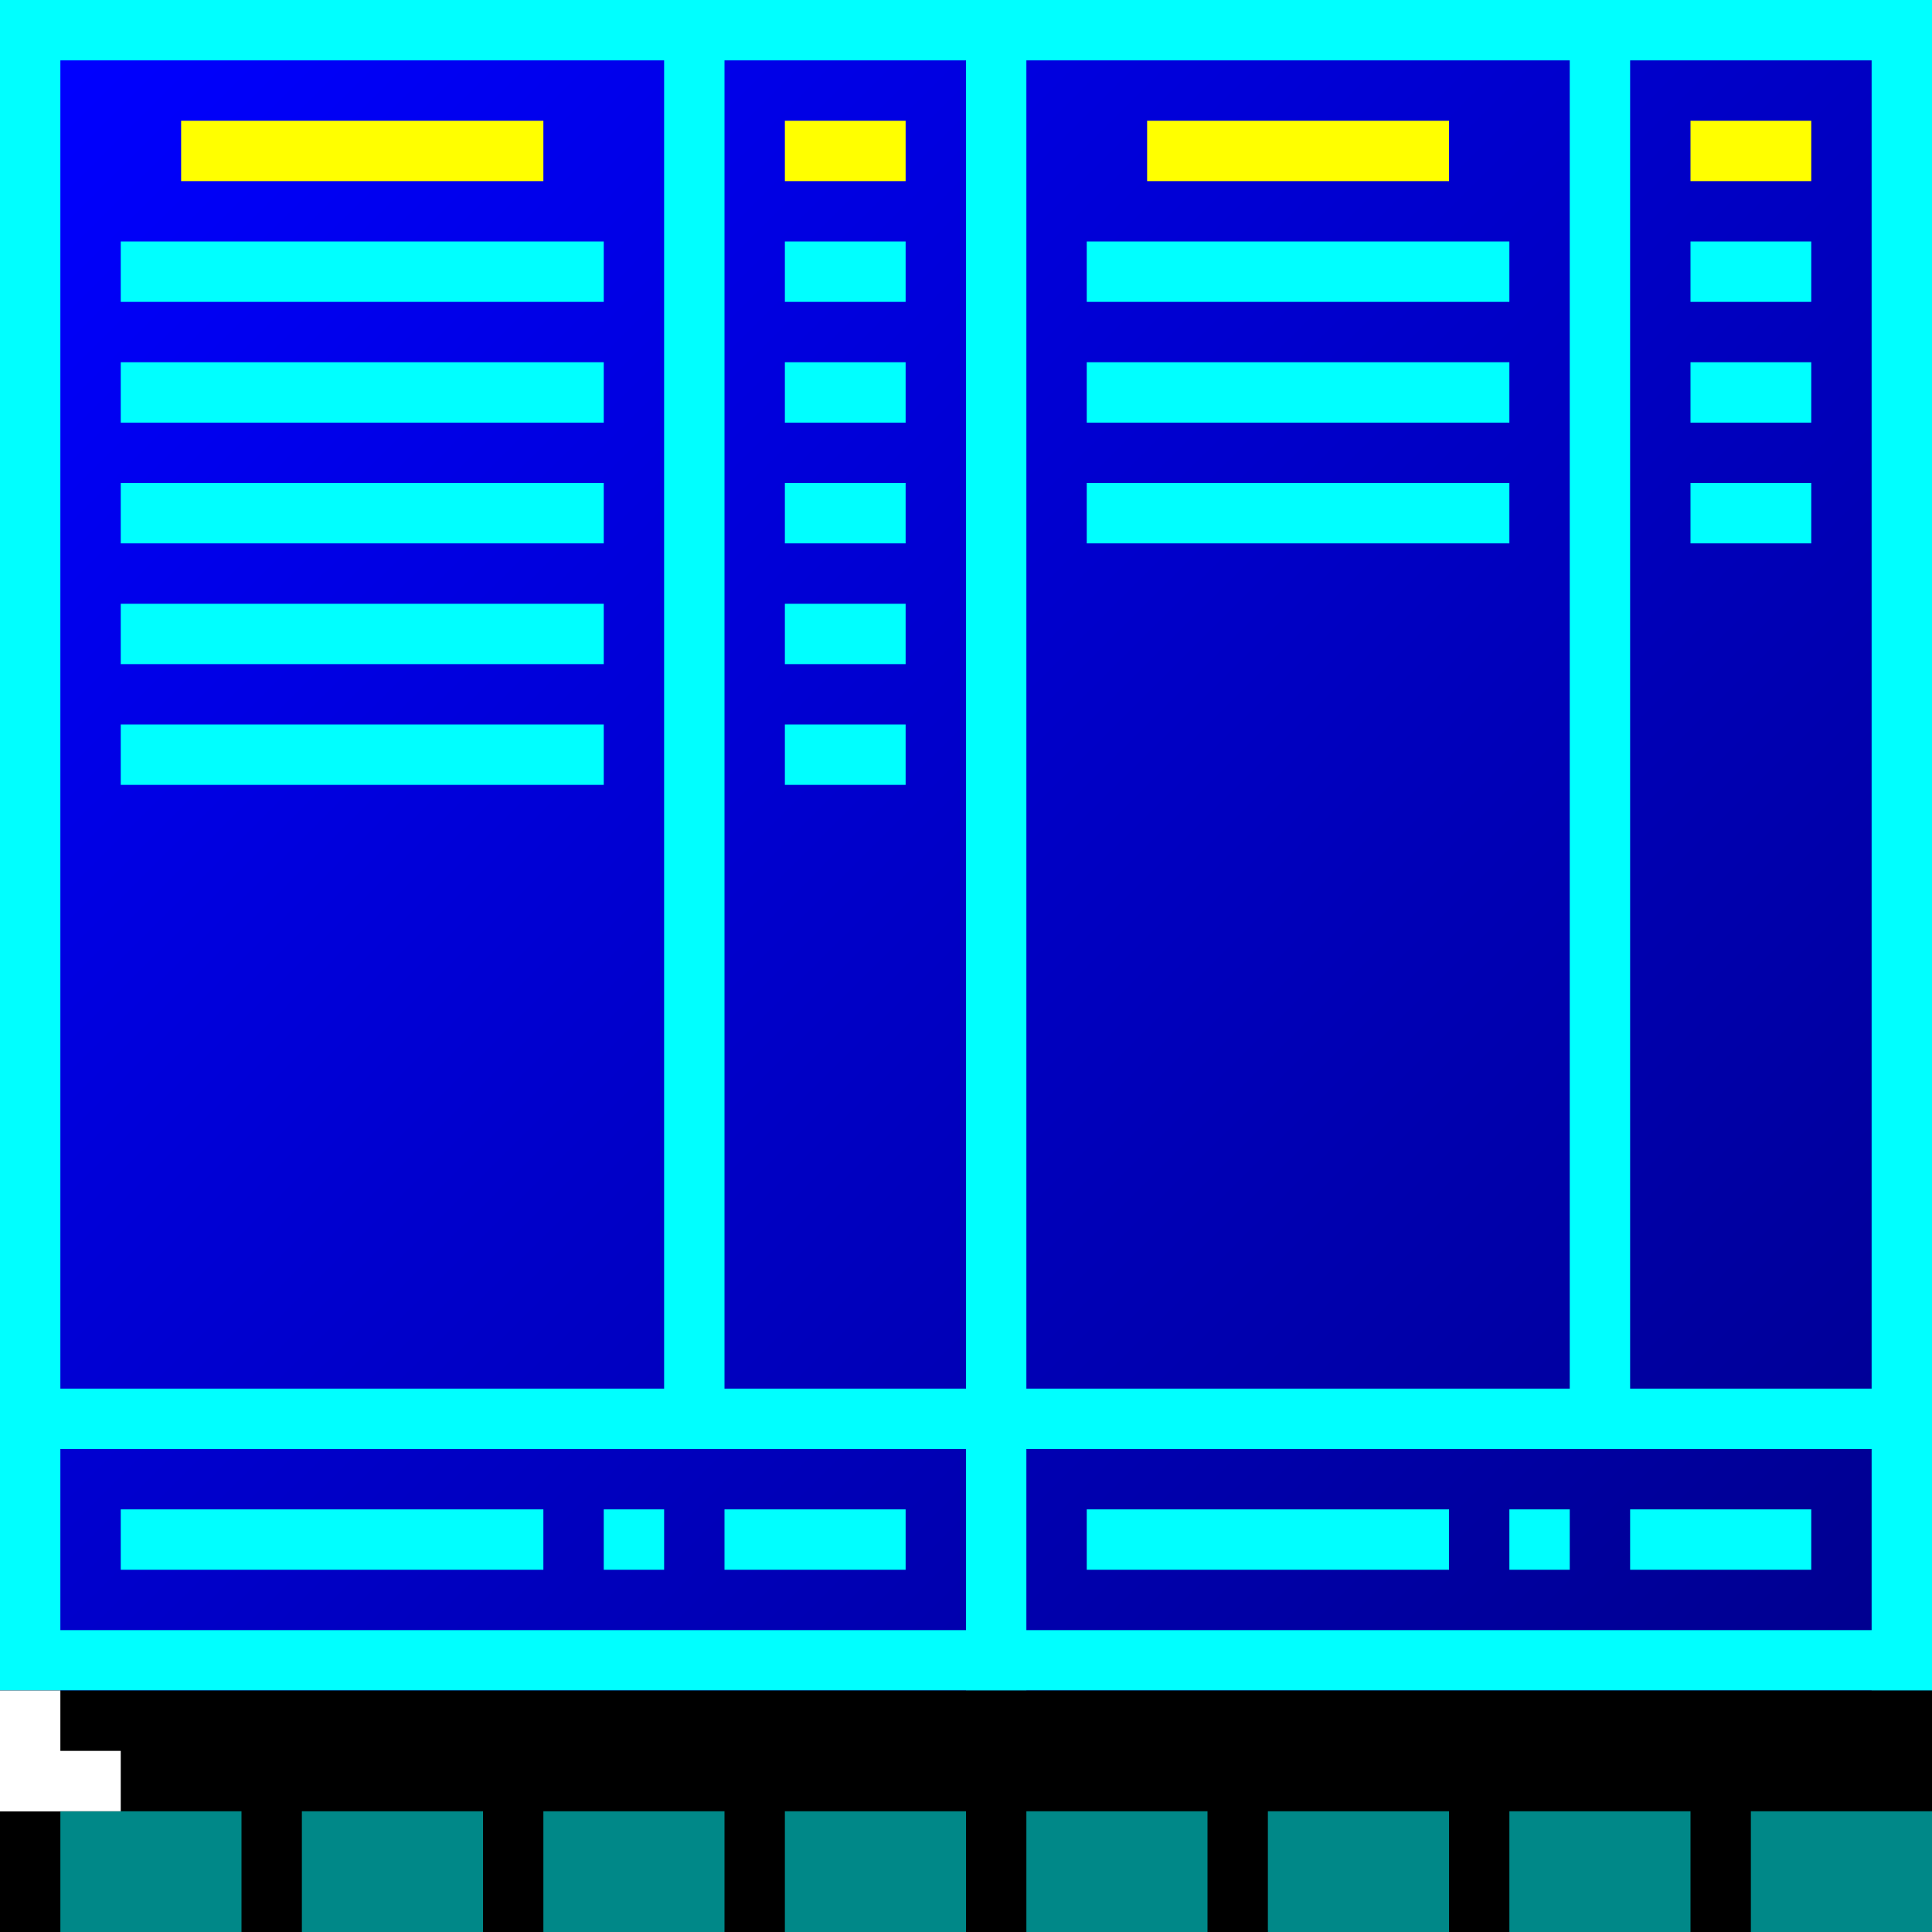
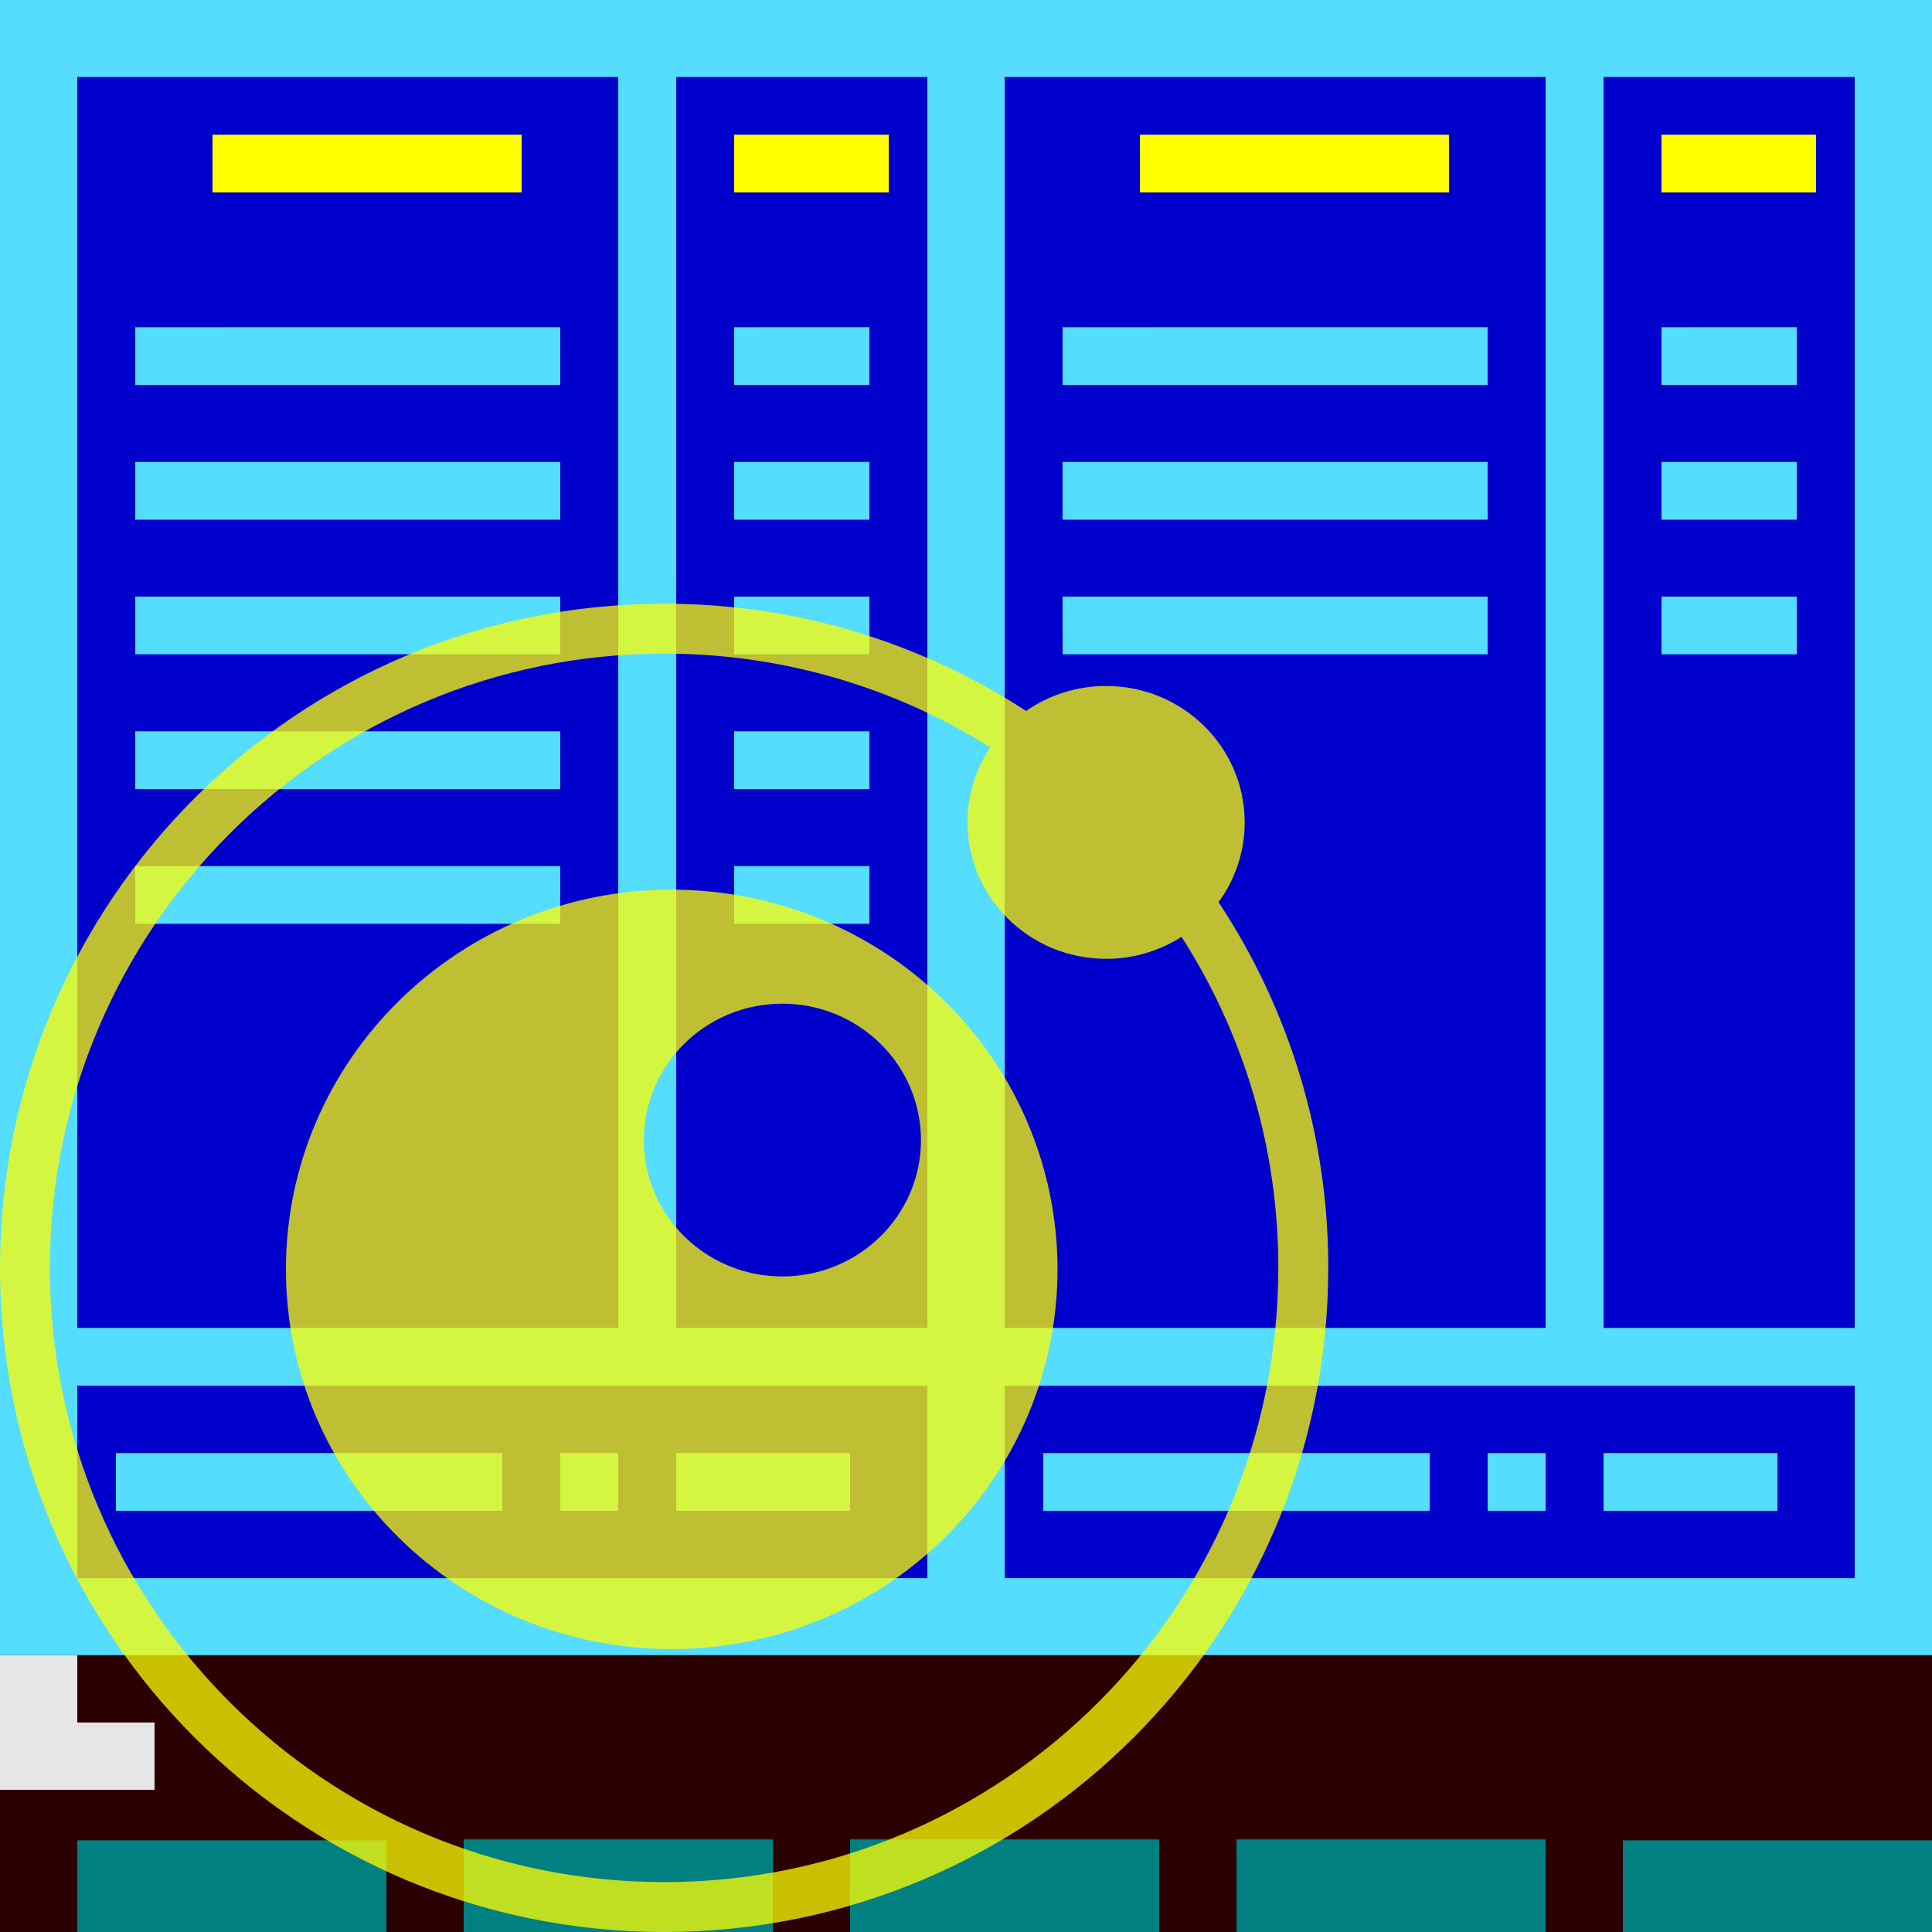
- <svg xmlns="http://www.w3.org/2000/svg" xmlns:xlink="http://www.w3.org/1999/xlink" version="1.2" x="0px" y="0px" width="32px" height="32px" viewBox="0 0 32 32" xml:space="preserve">
-   <defs>
-     <linearGradient id="far">
-       <stop style="stop-color:#00f" offset="0" />
-       <stop style="stop-color:#008" offset="1" />
-     </linearGradient>
-     <linearGradient xlink:href="#far" id="gradient" x1="1" y1="1" x2="31" y2="31" gradientUnits="userSpaceOnUse" />
-   </defs>
-   <rect style="fill:url(#gradient)" width="32" height="32" x="0" y="0" />
-   <rect style="fill:#0ff" width="1" height="28" x="0" y="0" />
-   <rect style="fill:#ff0" width="6" height="1" x="3" y="2" />
-   <rect style="fill:#0ff" width="8" height="1" x="2" y="4" />
-   <rect style="fill:#0ff" width="8" height="1" x="2" y="6" />
-   <rect style="fill:#0ff" width="8" height="1" x="2" y="8" />
-   <rect style="fill:#0ff" width="8" height="1" x="2" y="10" />
-   <rect style="fill:#0ff" width="8" height="1" x="2" y="12" />
-   <rect style="fill:#0ff" width="1" height="24" x="11" y="0" />
-   <rect style="fill:#ff0" width="2" height="1" x="13" y="2" />
-   <rect style="fill:#0ff" width="2" height="1" x="13" y="4" />
-   <rect style="fill:#0ff" width="2" height="1" x="13" y="6" />
-   <rect style="fill:#0ff" width="2" height="1" x="13" y="8" />
-   <rect style="fill:#0ff" width="2" height="1" x="13" y="10" />
-   <rect style="fill:#0ff" width="2" height="1" x="13" y="12" />
-   <rect style="fill:#0ff" width="1" height="28" x="16" y="0" />
-   <rect style="fill:#ff0" width="5" height="1" x="19" y="2" />
-   <rect style="fill:#0ff" width="7" height="1" x="18" y="4" />
-   <rect style="fill:#0ff" width="7" height="1" x="18" y="6" />
-   <rect style="fill:#0ff" width="7" height="1" x="18" y="8" />
-   <rect style="fill:#0ff" width="1" height="24" x="26" y="0" />
-   <rect style="fill:#ff0" width="2" height="1" x="28" y="2" />
-   <rect style="fill:#0ff" width="2" height="1" x="28" y="4" />
-   <rect style="fill:#0ff" width="2" height="1" x="28" y="6" />
-   <rect style="fill:#0ff" width="2" height="1" x="28" y="8" />
-   <rect style="fill:#0ff" width="1" height="28" x="31" y="0" />
-   <rect style="fill:#0ff" width="32" height="1" x="0" y="0" />
-   <rect style="fill:#0ff" width="32" height="1" x="0" y="23" />
-   <rect style="fill:#0ff" width="7" height="1" x="2" y="25" />
-   <rect style="fill:#0ff" width="1" height="1" x="10" y="25" />
-   <rect style="fill:#0ff" width="3" height="1" x="12" y="25" />
-   <rect style="fill:#0ff" width="6" height="1" x="18" y="25" />
-   <rect style="fill:#0ff" width="1" height="1" x="25" y="25" />
-   <rect style="fill:#0ff" width="3" height="1" x="27" y="25" />
-   <rect style="fill:#0ff" width="32" height="1" x="0" y="27" />
-   <rect style="fill:#000" width="32" height="4" x="0" y="28" />
-   <rect style="fill:#088" width="3" height="2" x="1" y="30" />
-   <rect style="fill:#088" width="3" height="2" x="5" y="30" />
-   <rect style="fill:#088" width="3" height="2" x="9" y="30" />
-   <rect style="fill:#088" width="3" height="2" x="13" y="30" />
-   <rect style="fill:#088" width="3" height="2" x="17" y="30" />
-   <rect style="fill:#088" width="3" height="2" x="21" y="30" />
-   <rect style="fill:#088" width="3" height="2" x="25" y="30" />
-   <rect style="fill:#088" width="3" height="2" x="29" y="30" />
-   <rect style="fill:#fff" width="1" height="2" x="0" y="28" />
-   <rect style="fill:#fff" width="2" height="1" x="0" y="29" />
+ <svg xmlns="http://www.w3.org/2000/svg" width="512" height="512">
+   <path d="M0 0h128v128H0Z" style="display:inline;fill:#00c;fill-opacity:1;stroke-width:1.28" transform="scale(4)" />
+   <path d="M0 109.39V128h128v-18.61z" style="fill:#2b0000;fill-opacity:1;stroke-width:1.304" transform="scale(4)" />
+   <path d="M30.72 121.866V128H51.2v-6.133zm25.6 0V128H76.8v-6.133zm25.601 0V128h20.48v-6.133zm-76.8.06V128h20.48v-6.074zm102.399 0V128H128v-6.074z" style="display:inline;fill:teal;fill-opacity:1;stroke-width:1.054" transform="scale(4)" />
+   <path d="M0 109.657v8.925h10.24v-4.461H5.12v-4.464z" style="display:inline;fill:#e6e6e6;fill-opacity:1;stroke-width:1.278" transform="scale(4)" />
+   <path d="M0 0v109.657h128V0Zm5.121 5.099H40.96V87.98H5.12Zm39.68 0H61.44V87.98H44.8Zm21.76 0H102.4V87.98H66.56Zm39.679 0h16.64V87.98h-16.64ZM8.96 21.677v3.827h28.16v-3.83zm39.68 0v3.827h8.96v-3.83zm21.76 0v3.827h28.16v-3.83zm39.679 0v3.827h8.96v-3.83zM8.96 30.603v3.827h28.16v-3.827zm39.68 0v3.827h8.96v-3.827zm21.76 0v3.827h28.16v-3.827zm39.679 0v3.827h8.96v-3.827ZM8.96 39.527v3.824h28.16v-3.824zm39.68 0v3.824h8.96v-3.824zm21.76 0v3.824h28.16v-3.824zm39.679 0v3.824h8.96v-3.824ZM8.96 48.453v3.824h28.16v-3.824zm39.68 0v3.824h8.96v-3.824ZM8.96 57.38v3.824h28.16V57.38Zm39.68 0v3.824h8.96V57.38ZM5.12 91.808h56.318v12.75H5.12Zm61.44 0h56.32v12.75H66.56ZM7.68 96.27v3.824h25.598V96.27Zm29.44 0v3.824h3.838V96.27Zm7.68 0v3.824h11.52V96.27Zm24.319 0v3.824h25.6V96.27Zm29.44 0v3.824h3.841V96.27Zm7.68 0v3.824h11.52V96.27Z" style="display:inline;fill:#5df;fill-opacity:1;stroke-width:1.278" transform="scale(4)" />
+   <path d="M14.078 8.926v3.824h20.483V8.926Zm34.56 0v3.824h10.243V8.926H48.639Zm26.882 0v3.824H96V8.926Zm34.558 0v3.824h10.242V8.926Z" style="fill:#ff0;fill-opacity:1;stroke-width:1.278" transform="scale(4)" />
+   <path d="M44 40C19.7 40 0 59.7 0 84c0 24.298 19.7 44 44 44s44-19.702 44-44a43.793 43.793 0 0 0-7.268-24.23 8.903 8.903 0 0 0 1.732-5.285c0-4.99-4.11-9.036-9.181-9.036a9.24 9.24 0 0 0-5.302 1.655A43.79 43.79 0 0 0 44 40Zm0 3.305a40.5 40.5 0 0 1 21.612 6.21 8.89 8.89 0 0 0-1.511 4.97c0 4.99 4.112 9.04 9.182 9.04a9.246 9.246 0 0 0 4.998-1.458A40.499 40.499 0 0 1 84.691 84c0 22.471-18.218 40.695-40.691 40.695-22.475 0-40.695-18.223-40.695-40.695C3.305 61.525 21.53 43.305 44 43.305Zm.5 15.638c-14.112.003-25.556 11.264-25.556 25.155 0 13.892 11.443 25.156 25.557 25.156 6.779.003 13.28-2.646 18.075-7.365 4.795-4.718 7.488-11.118 7.488-17.79 0-6.674-2.693-13.075-7.488-17.79-4.795-4.719-11.297-7.366-18.075-7.366Zm7.329 7.553h.002a9.258 9.258 0 0 1 6.495 2.646 8.967 8.967 0 0 1 2.691 6.396c-.004 4.99-4.117 9.03-9.186 9.03-5.066-.002-9.172-4.045-9.177-9.032 0-4.99 4.106-9.039 9.175-9.039z" style="fill:#ff0;fill-opacity:.75;stroke-width:1.269" transform="scale(4)" />
</svg>
